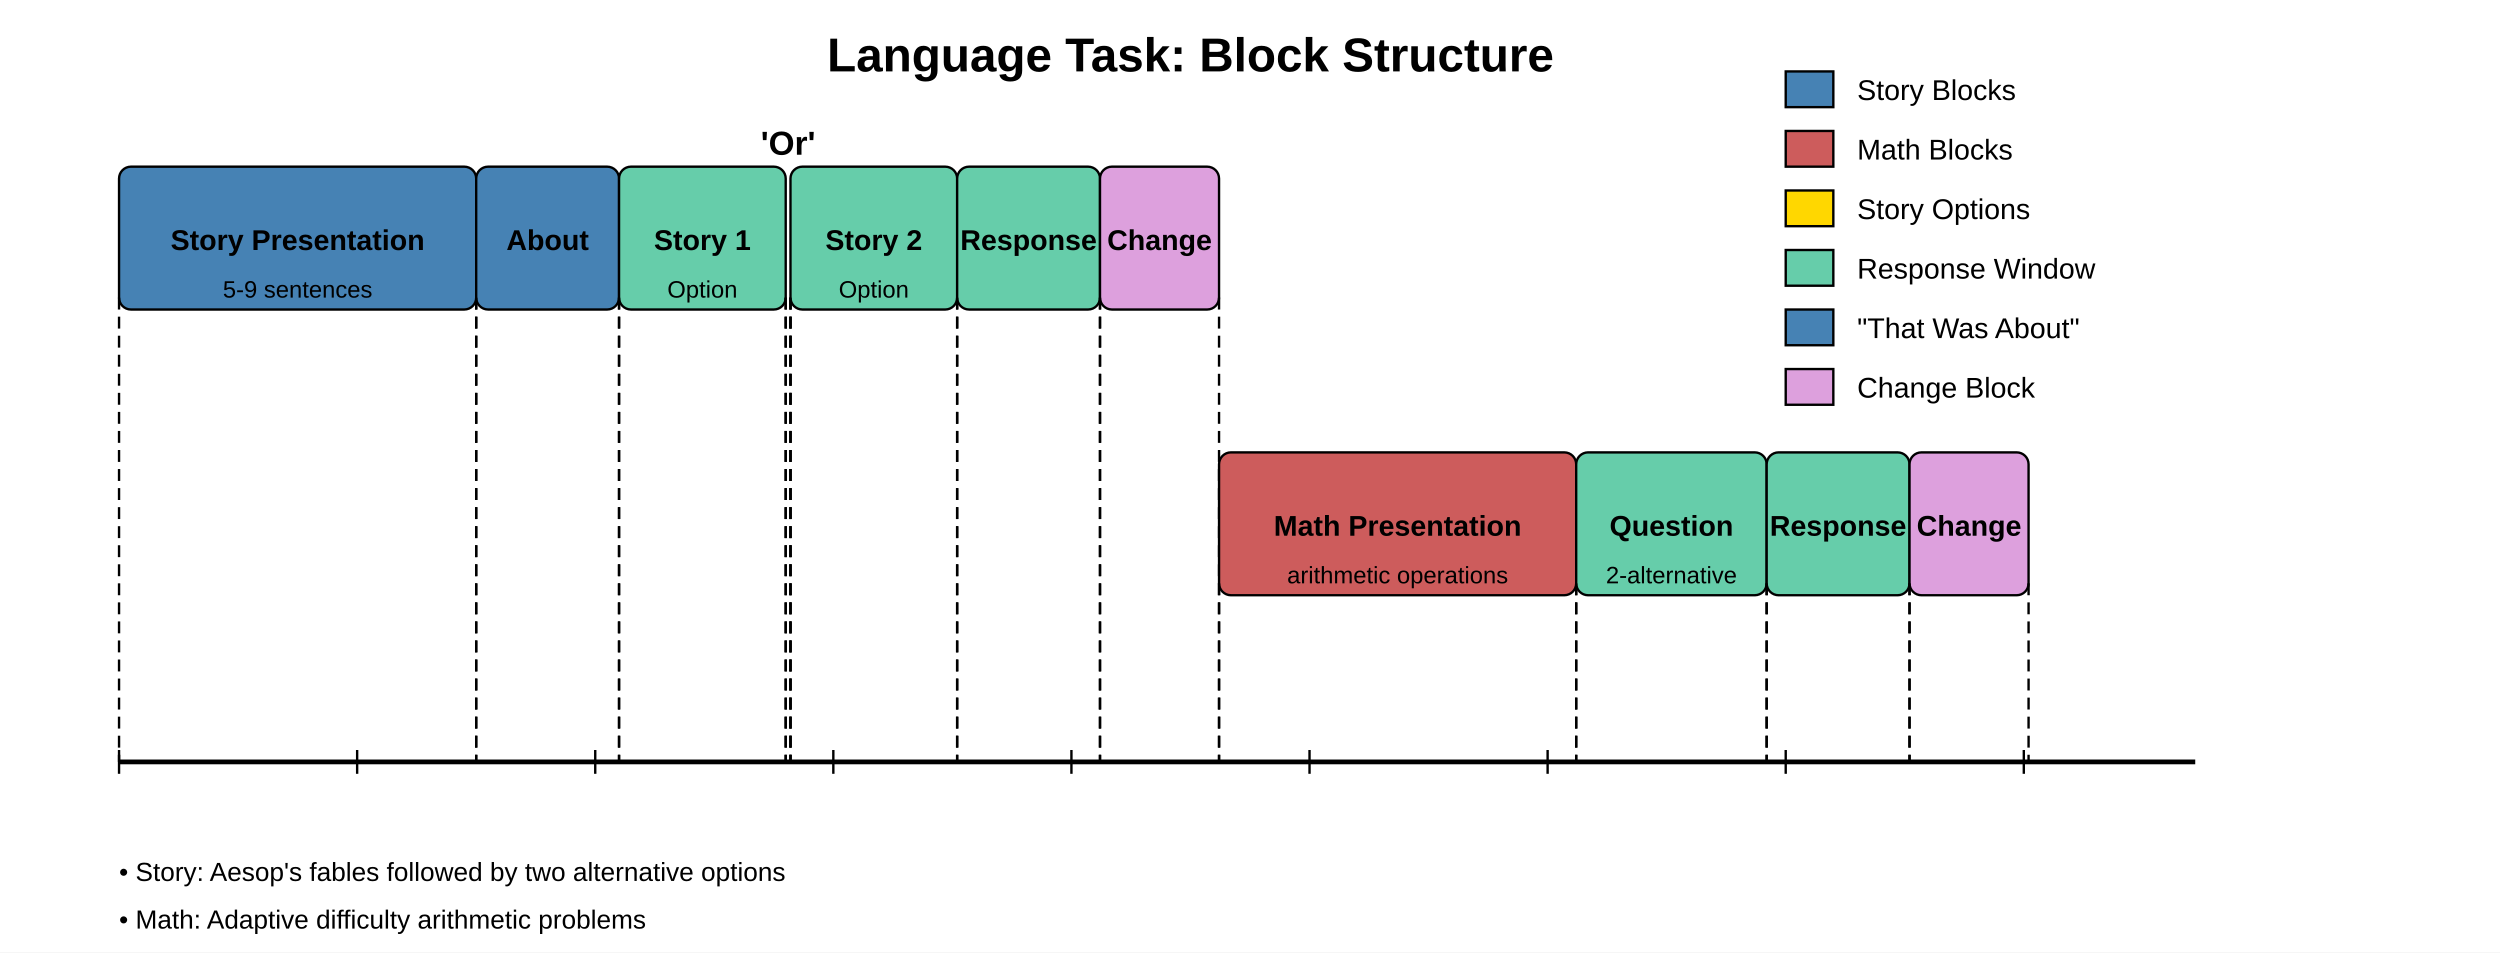
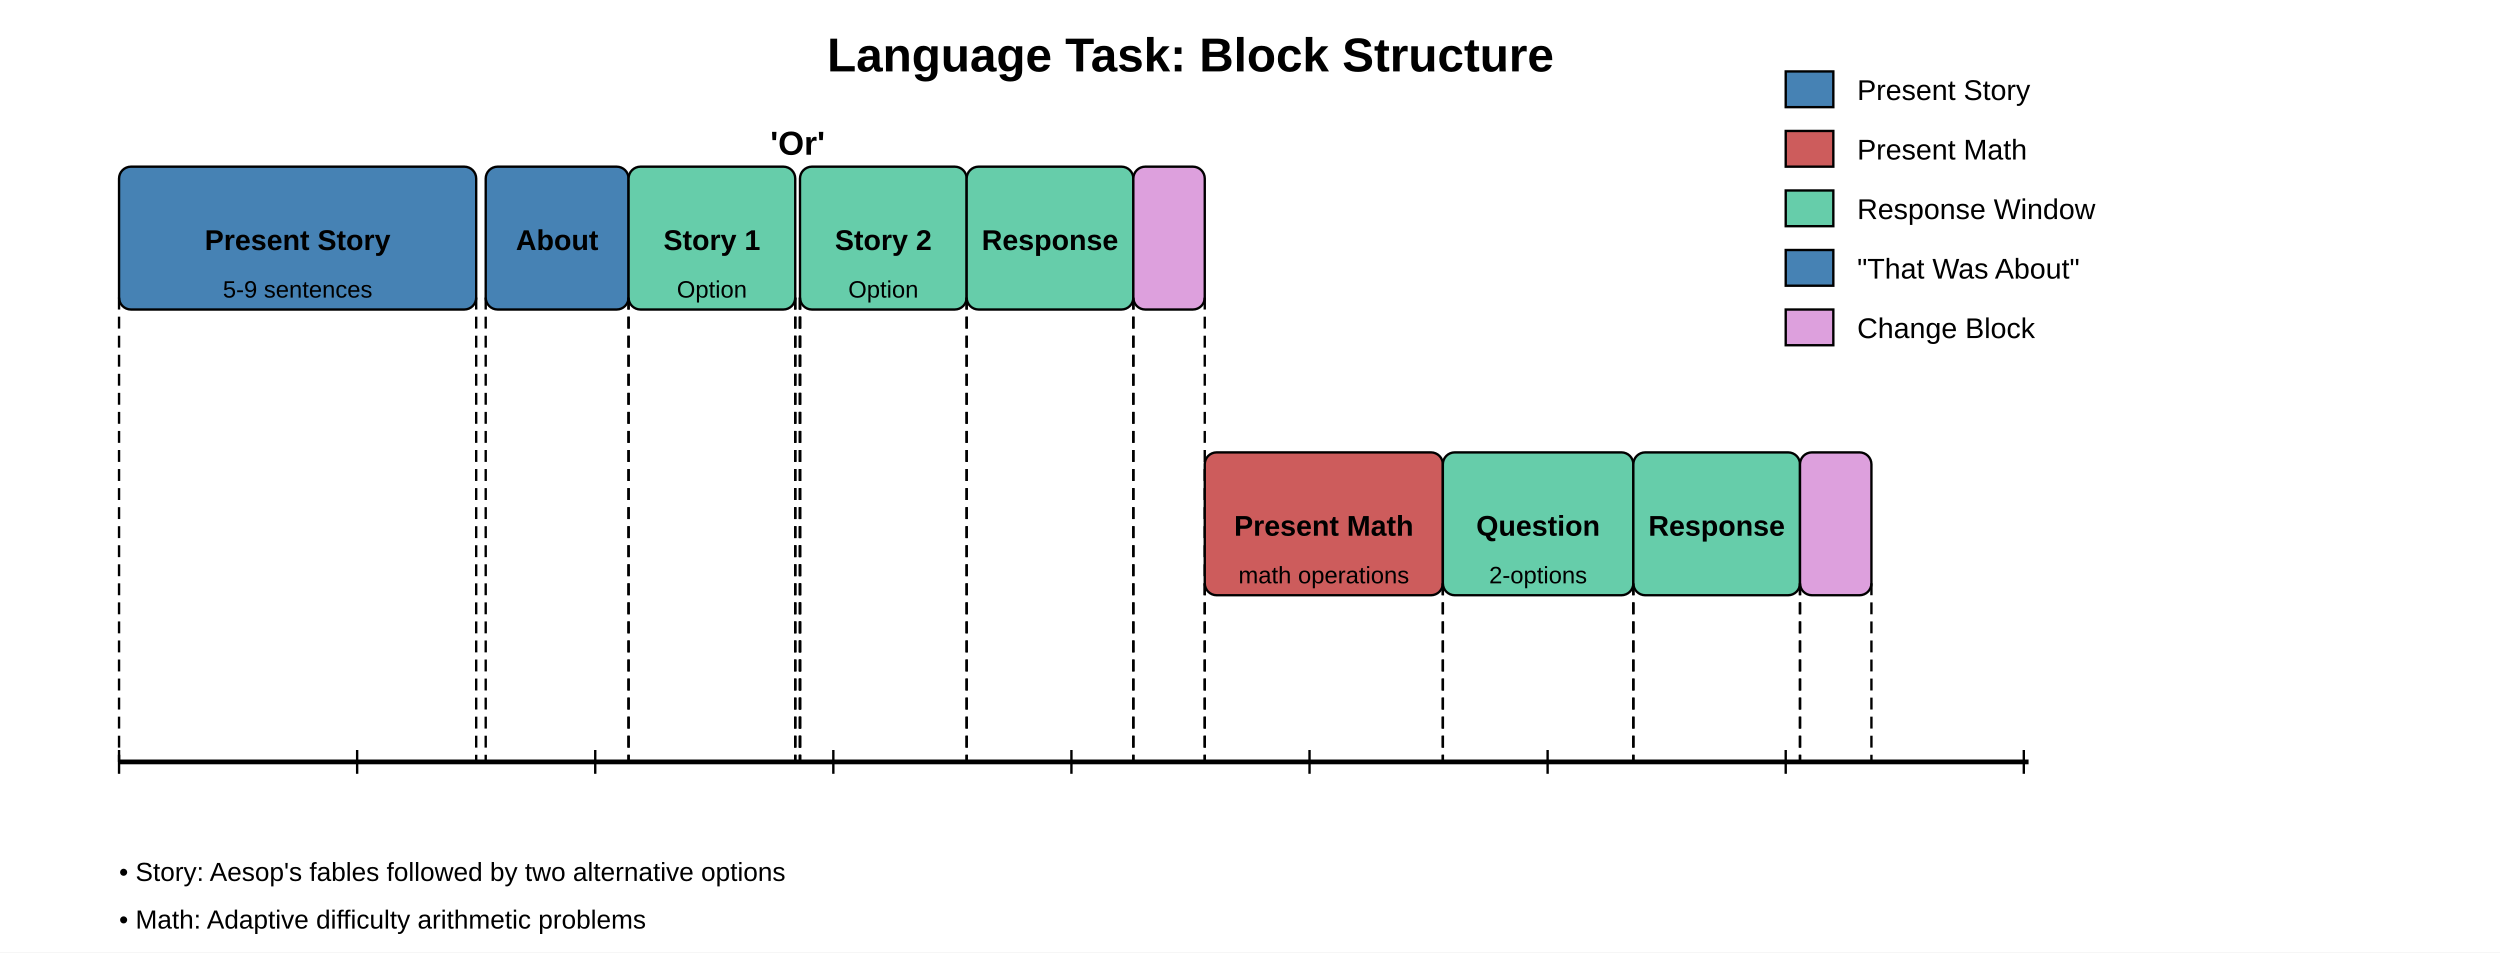
<svg xmlns="http://www.w3.org/2000/svg" baseProfile="tiny" height="400px" version="1.2" width="1050px">
  <defs />
  <rect fill="white" height="100%" width="100%" x="0" y="0" />
  <text font-family="Arial" font-size="20" font-weight="bold" text-anchor="middle" x="500" y="30">Language Task: Block Structure</text>
-   <line stroke="black" stroke-width="2" x1="50" x2="922" y1="320" y2="320" />
+   <line stroke="black" stroke-width="2" x1="50" x2="852" y1="320" y2="320" />
  <line stroke="black" stroke-width="1" x1="50" x2="50" y1="315" y2="325" />
  <line stroke="black" stroke-width="1" x1="150" x2="150" y1="315" y2="325" />
  <line stroke="black" stroke-width="1" x1="250" x2="250" y1="315" y2="325" />
  <line stroke="black" stroke-width="1" x1="350" x2="350" y1="315" y2="325" />
  <line stroke="black" stroke-width="1" x1="450" x2="450" y1="315" y2="325" />
  <line stroke="black" stroke-width="1" x1="550" x2="550" y1="315" y2="325" />
  <line stroke="black" stroke-width="1" x1="650" x2="650" y1="315" y2="325" />
  <line stroke="black" stroke-width="1" x1="750" x2="750" y1="315" y2="325" />
  <line stroke="black" stroke-width="1" x1="850" x2="850" y1="315" y2="325" />
  <rect fill="#4682B4" height="60" rx="5" ry="5" stroke="black" stroke-width="1" width="150" x="50" y="70.0" />
-   <text font-family="Arial" font-size="12" font-weight="bold" text-anchor="middle" x="125.0" y="105">Story Presentation</text>
+   <text font-family="Arial" font-size="12" font-weight="bold" text-anchor="middle" x="125.0" y="105">Present Story</text>
  <text font-family="Arial" font-size="10" text-anchor="middle" x="125.0" y="125">5-9 sentences</text>
  <line stroke="black" stroke-dasharray="5,3" stroke-width="1" x1="50" x2="50" y1="125" y2="320" />
  <line stroke="black" stroke-dasharray="5,3" stroke-width="1" x1="200" x2="200" y1="125" y2="320" />
-   <rect fill="#4682B4" height="60" rx="5" ry="5" stroke="black" stroke-width="1" width="60" x="200" y="70.0" />
-   <text font-family="Arial" font-size="12" font-weight="bold" text-anchor="middle" x="230.0" y="105">About</text>
-   <line stroke="black" stroke-dasharray="5,3" stroke-width="1" x1="200" x2="200" y1="125" y2="320" />
-   <line stroke="black" stroke-dasharray="5,3" stroke-width="1" x1="260" x2="260" y1="125" y2="320" />
-   <rect fill="#66CDAA" height="60" rx="5" ry="5" stroke="black" stroke-width="1" width="70" x="260" y="70.0" />
-   <text font-family="Arial" font-size="12" font-weight="bold" text-anchor="middle" x="295.0" y="105">Story 1</text>
-   <text font-family="Arial" font-size="10" text-anchor="middle" x="295.0" y="125">Option</text>
-   <line stroke="black" stroke-dasharray="5,3" stroke-width="1" x1="260" x2="260" y1="125" y2="320" />
-   <line stroke="black" stroke-dasharray="5,3" stroke-width="1" x1="330" x2="330" y1="125" y2="320" />
-   <text font-family="Arial" font-size="14" font-weight="bold" text-anchor="middle" x="331.0" y="65">'Or'</text>
-   <line stroke="black" stroke-dasharray="5,3" stroke-width="1" x1="330" x2="330" y1="125" y2="320" />
-   <line stroke="black" stroke-dasharray="5,3" stroke-width="1" x1="332" x2="332" y1="125" y2="320" />
-   <line stroke="black" stroke-dasharray="5,3" stroke-width="1" x1="332" x2="332" y1="125" y2="320" />
-   <rect fill="#66CDAA" height="60" rx="5" ry="5" stroke="black" stroke-width="1" width="70" x="332" y="70.0" />
-   <text font-family="Arial" font-size="12" font-weight="bold" text-anchor="middle" x="367.0" y="105">Story 2</text>
-   <text font-family="Arial" font-size="10" text-anchor="middle" x="367.0" y="125">Option</text>
-   <line stroke="black" stroke-dasharray="5,3" stroke-width="1" x1="332" x2="332" y1="125" y2="320" />
-   <line stroke="black" stroke-dasharray="5,3" stroke-width="1" x1="402" x2="402" y1="125" y2="320" />
-   <rect fill="#66CDAA" height="60" rx="5" ry="5" stroke="black" stroke-width="1" width="60" x="402" y="70.0" />
-   <text font-family="Arial" font-size="12" font-weight="bold" text-anchor="middle" x="432.0" y="105">Response</text>
-   <line stroke="black" stroke-dasharray="5,3" stroke-width="1" x1="402" x2="402" y1="125" y2="320" />
-   <line stroke="black" stroke-dasharray="5,3" stroke-width="1" x1="462" x2="462" y1="125" y2="320" />
-   <rect fill="#DDA0DD" height="60" rx="5" ry="5" stroke="black" stroke-width="1" width="50" x="462" y="70.0" />
-   <text font-family="Arial" font-size="12" font-weight="bold" text-anchor="middle" x="487.0" y="105">Change</text>
-   <line stroke="black" stroke-dasharray="5,3" stroke-width="1" x1="462" x2="462" y1="125" y2="320" />
-   <line stroke="black" stroke-dasharray="5,3" stroke-width="1" x1="512" x2="512" y1="125" y2="320" />
-   <rect fill="#CD5C5C" height="60" rx="5" ry="5" stroke="black" stroke-width="1" width="150" x="512" y="190.0" />
-   <text font-family="Arial" font-size="12" font-weight="bold" text-anchor="middle" x="587.0" y="225">Math Presentation</text>
-   <text font-family="Arial" font-size="10" text-anchor="middle" x="587.0" y="245">arithmetic operations</text>
-   <line stroke="black" stroke-dasharray="5,3" stroke-width="1" x1="512" x2="512" y1="245" y2="320" />
-   <line stroke="black" stroke-dasharray="5,3" stroke-width="1" x1="662" x2="662" y1="245" y2="320" />
-   <rect fill="#66CDAA" height="60" rx="5" ry="5" stroke="black" stroke-width="1" width="80" x="662" y="190.0" />
-   <text font-family="Arial" font-size="12" font-weight="bold" text-anchor="middle" x="702.0" y="225">Question</text>
-   <text font-family="Arial" font-size="10" text-anchor="middle" x="702.0" y="245">2-alternative</text>
-   <line stroke="black" stroke-dasharray="5,3" stroke-width="1" x1="662" x2="662" y1="245" y2="320" />
-   <line stroke="black" stroke-dasharray="5,3" stroke-width="1" x1="742" x2="742" y1="245" y2="320" />
-   <rect fill="#66CDAA" height="60" rx="5" ry="5" stroke="black" stroke-width="1" width="60" x="742" y="190.0" />
-   <text font-family="Arial" font-size="12" font-weight="bold" text-anchor="middle" x="772.0" y="225">Response</text>
-   <line stroke="black" stroke-dasharray="5,3" stroke-width="1" x1="742" x2="742" y1="245" y2="320" />
-   <line stroke="black" stroke-dasharray="5,3" stroke-width="1" x1="802" x2="802" y1="245" y2="320" />
-   <rect fill="#DDA0DD" height="60" rx="5" ry="5" stroke="black" stroke-width="1" width="50" x="802" y="190.0" />
-   <text font-family="Arial" font-size="12" font-weight="bold" text-anchor="middle" x="827.0" y="225">Change</text>
-   <line stroke="black" stroke-dasharray="5,3" stroke-width="1" x1="802" x2="802" y1="245" y2="320" />
-   <line stroke="black" stroke-dasharray="5,3" stroke-width="1" x1="852" x2="852" y1="245" y2="320" />
+   <rect fill="#4682B4" height="60" rx="5" ry="5" stroke="black" stroke-width="1" width="60" x="204" y="70.0" />
+   <text font-family="Arial" font-size="12" font-weight="bold" text-anchor="middle" x="234.0" y="105">About</text>
+   <line stroke="black" stroke-dasharray="5,3" stroke-width="1" x1="204" x2="204" y1="125" y2="320" />
+   <line stroke="black" stroke-dasharray="5,3" stroke-width="1" x1="264" x2="264" y1="125" y2="320" />
+   <rect fill="#66CDAA" height="60" rx="5" ry="5" stroke="black" stroke-width="1" width="70" x="264" y="70.0" />
+   <text font-family="Arial" font-size="12" font-weight="bold" text-anchor="middle" x="299.0" y="105">Story 1</text>
+   <text font-family="Arial" font-size="10" text-anchor="middle" x="299.0" y="125">Option</text>
+   <line stroke="black" stroke-dasharray="5,3" stroke-width="1" x1="264" x2="264" y1="125" y2="320" />
+   <line stroke="black" stroke-dasharray="5,3" stroke-width="1" x1="334" x2="334" y1="125" y2="320" />
+   <text font-family="Arial" font-size="14" font-weight="bold" text-anchor="middle" x="335.0" y="65">'Or'</text>
+   <line stroke="black" stroke-dasharray="5,3" stroke-width="1" x1="334" x2="334" y1="125" y2="320" />
+   <line stroke="black" stroke-dasharray="5,3" stroke-width="1" x1="336" x2="336" y1="125" y2="320" />
+   <line stroke="black" stroke-dasharray="5,3" stroke-width="1" x1="336" x2="336" y1="125" y2="320" />
+   <rect fill="#66CDAA" height="60" rx="5" ry="5" stroke="black" stroke-width="1" width="70" x="336" y="70.0" />
+   <text font-family="Arial" font-size="12" font-weight="bold" text-anchor="middle" x="371.0" y="105">Story 2</text>
+   <text font-family="Arial" font-size="10" text-anchor="middle" x="371.0" y="125">Option</text>
+   <line stroke="black" stroke-dasharray="5,3" stroke-width="1" x1="336" x2="336" y1="125" y2="320" />
+   <line stroke="black" stroke-dasharray="5,3" stroke-width="1" x1="406" x2="406" y1="125" y2="320" />
+   <rect fill="#66CDAA" height="60" rx="5" ry="5" stroke="black" stroke-width="1" width="70" x="406" y="70.0" />
+   <text font-family="Arial" font-size="12" font-weight="bold" text-anchor="middle" x="441.0" y="105">Response</text>
+   <line stroke="black" stroke-dasharray="5,3" stroke-width="1" x1="406" x2="406" y1="125" y2="320" />
+   <line stroke="black" stroke-dasharray="5,3" stroke-width="1" x1="476" x2="476" y1="125" y2="320" />
+   <rect fill="#DDA0DD" height="60" rx="5" ry="5" stroke="black" stroke-width="1" width="30" x="476" y="70.0" />
+   <text font-family="Arial" font-size="12" font-weight="bold" text-anchor="middle" x="491.0" y="105" />
+   <line stroke="black" stroke-dasharray="5,3" stroke-width="1" x1="476" x2="476" y1="125" y2="320" />
+   <line stroke="black" stroke-dasharray="5,3" stroke-width="1" x1="506" x2="506" y1="125" y2="320" />
+   <rect fill="#CD5C5C" height="60" rx="5" ry="5" stroke="black" stroke-width="1" width="100" x="506" y="190.0" />
+   <text font-family="Arial" font-size="12" font-weight="bold" text-anchor="middle" x="556.0" y="225">Present Math</text>
+   <text font-family="Arial" font-size="10" text-anchor="middle" x="556.0" y="245">math operations</text>
+   <line stroke="black" stroke-dasharray="5,3" stroke-width="1" x1="506" x2="506" y1="245" y2="320" />
+   <line stroke="black" stroke-dasharray="5,3" stroke-width="1" x1="606" x2="606" y1="245" y2="320" />
+   <rect fill="#66CDAA" height="60" rx="5" ry="5" stroke="black" stroke-width="1" width="80" x="606" y="190.0" />
+   <text font-family="Arial" font-size="12" font-weight="bold" text-anchor="middle" x="646.0" y="225">Question</text>
+   <text font-family="Arial" font-size="10" text-anchor="middle" x="646.0" y="245">2-options</text>
+   <line stroke="black" stroke-dasharray="5,3" stroke-width="1" x1="606" x2="606" y1="245" y2="320" />
+   <line stroke="black" stroke-dasharray="5,3" stroke-width="1" x1="686" x2="686" y1="245" y2="320" />
+   <rect fill="#66CDAA" height="60" rx="5" ry="5" stroke="black" stroke-width="1" width="70" x="686" y="190.0" />
+   <text font-family="Arial" font-size="12" font-weight="bold" text-anchor="middle" x="721.0" y="225">Response</text>
+   <line stroke="black" stroke-dasharray="5,3" stroke-width="1" x1="686" x2="686" y1="245" y2="320" />
+   <line stroke="black" stroke-dasharray="5,3" stroke-width="1" x1="756" x2="756" y1="245" y2="320" />
+   <rect fill="#DDA0DD" height="60" rx="5" ry="5" stroke="black" stroke-width="1" width="30" x="756" y="190.0" />
+   <text font-family="Arial" font-size="12" font-weight="bold" text-anchor="middle" x="771.0" y="225" />
+   <line stroke="black" stroke-dasharray="5,3" stroke-width="1" x1="756" x2="756" y1="245" y2="320" />
+   <line stroke="black" stroke-dasharray="5,3" stroke-width="1" x1="786" x2="786" y1="245" y2="320" />
  <rect fill="#4682B4" height="15" stroke="black" stroke-width="1" width="20" x="750" y="30" />
-   <text font-family="Arial" font-size="12" x="780" y="42">Story Blocks</text>
+   <text font-family="Arial" font-size="12" x="780" y="42">Present Story</text>
  <rect fill="#CD5C5C" height="15" stroke="black" stroke-width="1" width="20" x="750" y="55" />
-   <text font-family="Arial" font-size="12" x="780" y="67">Math Blocks</text>
-   <rect fill="#FFD700" height="15" stroke="black" stroke-width="1" width="20" x="750" y="80" />
-   <text font-family="Arial" font-size="12" x="780" y="92">Story Options</text>
-   <rect fill="#66CDAA" height="15" stroke="black" stroke-width="1" width="20" x="750" y="105" />
-   <text font-family="Arial" font-size="12" x="780" y="117">Response Window</text>
-   <rect fill="#4682B4" height="15" stroke="black" stroke-width="1" width="20" x="750" y="130" />
-   <text font-family="Arial" font-size="12" x="780" y="142">"That Was About"</text>
-   <rect fill="#DDA0DD" height="15" stroke="black" stroke-width="1" width="20" x="750" y="155" />
-   <text font-family="Arial" font-size="12" x="780" y="167">Change Block</text>
+   <text font-family="Arial" font-size="12" x="780" y="67">Present Math</text>
+   <rect fill="#66CDAA" height="15" stroke="black" stroke-width="1" width="20" x="750" y="80" />
+   <text font-family="Arial" font-size="12" x="780" y="92">Response Window</text>
+   <rect fill="#4682B4" height="15" stroke="black" stroke-width="1" width="20" x="750" y="105" />
+   <text font-family="Arial" font-size="12" x="780" y="117">"That Was About"</text>
+   <rect fill="#DDA0DD" height="15" stroke="black" stroke-width="1" width="20" x="750" y="130" />
+   <text font-family="Arial" font-size="12" x="780" y="142">Change Block</text>
  <text font-family="Arial" font-size="11" x="50" y="370">• Story: Aesop's fables followed by two alternative options</text>
  <text font-family="Arial" font-size="11" x="50" y="390">• Math: Adaptive difficulty arithmetic problems</text>
  <text font-family="Arial" font-size="11" x="50" y="410">• Added 'That Was About' block for ~1 second reflection</text>
</svg>
